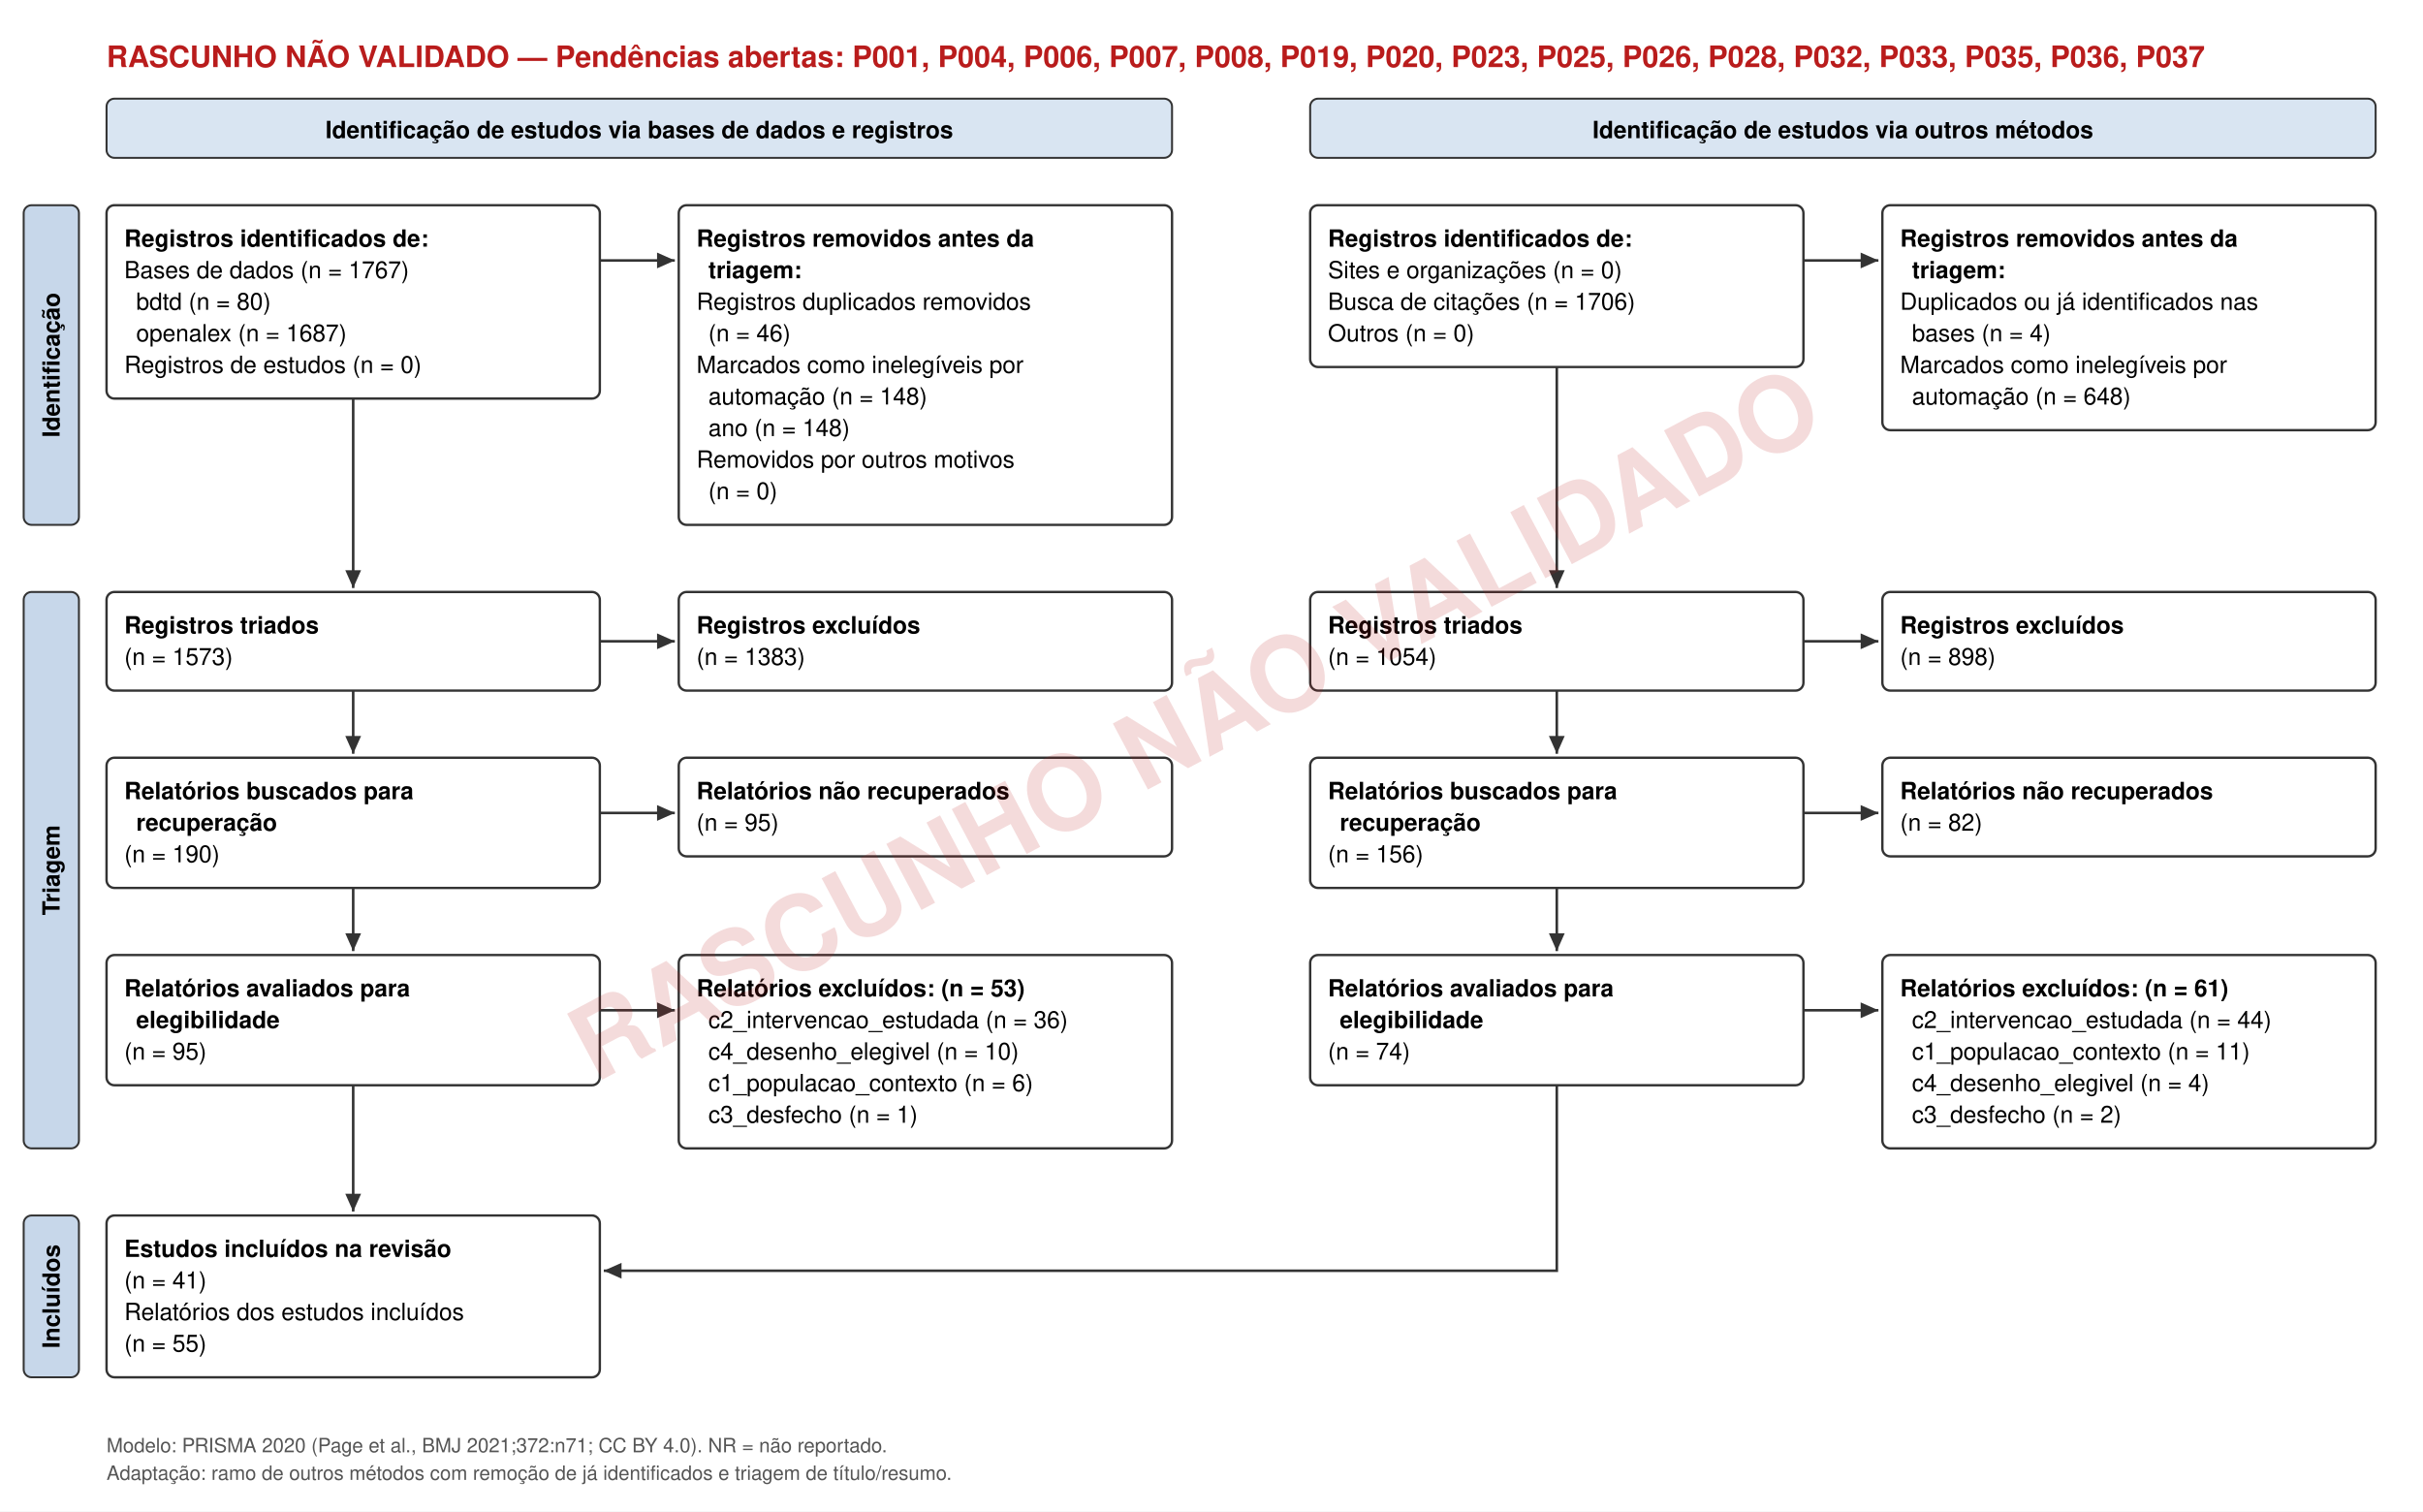
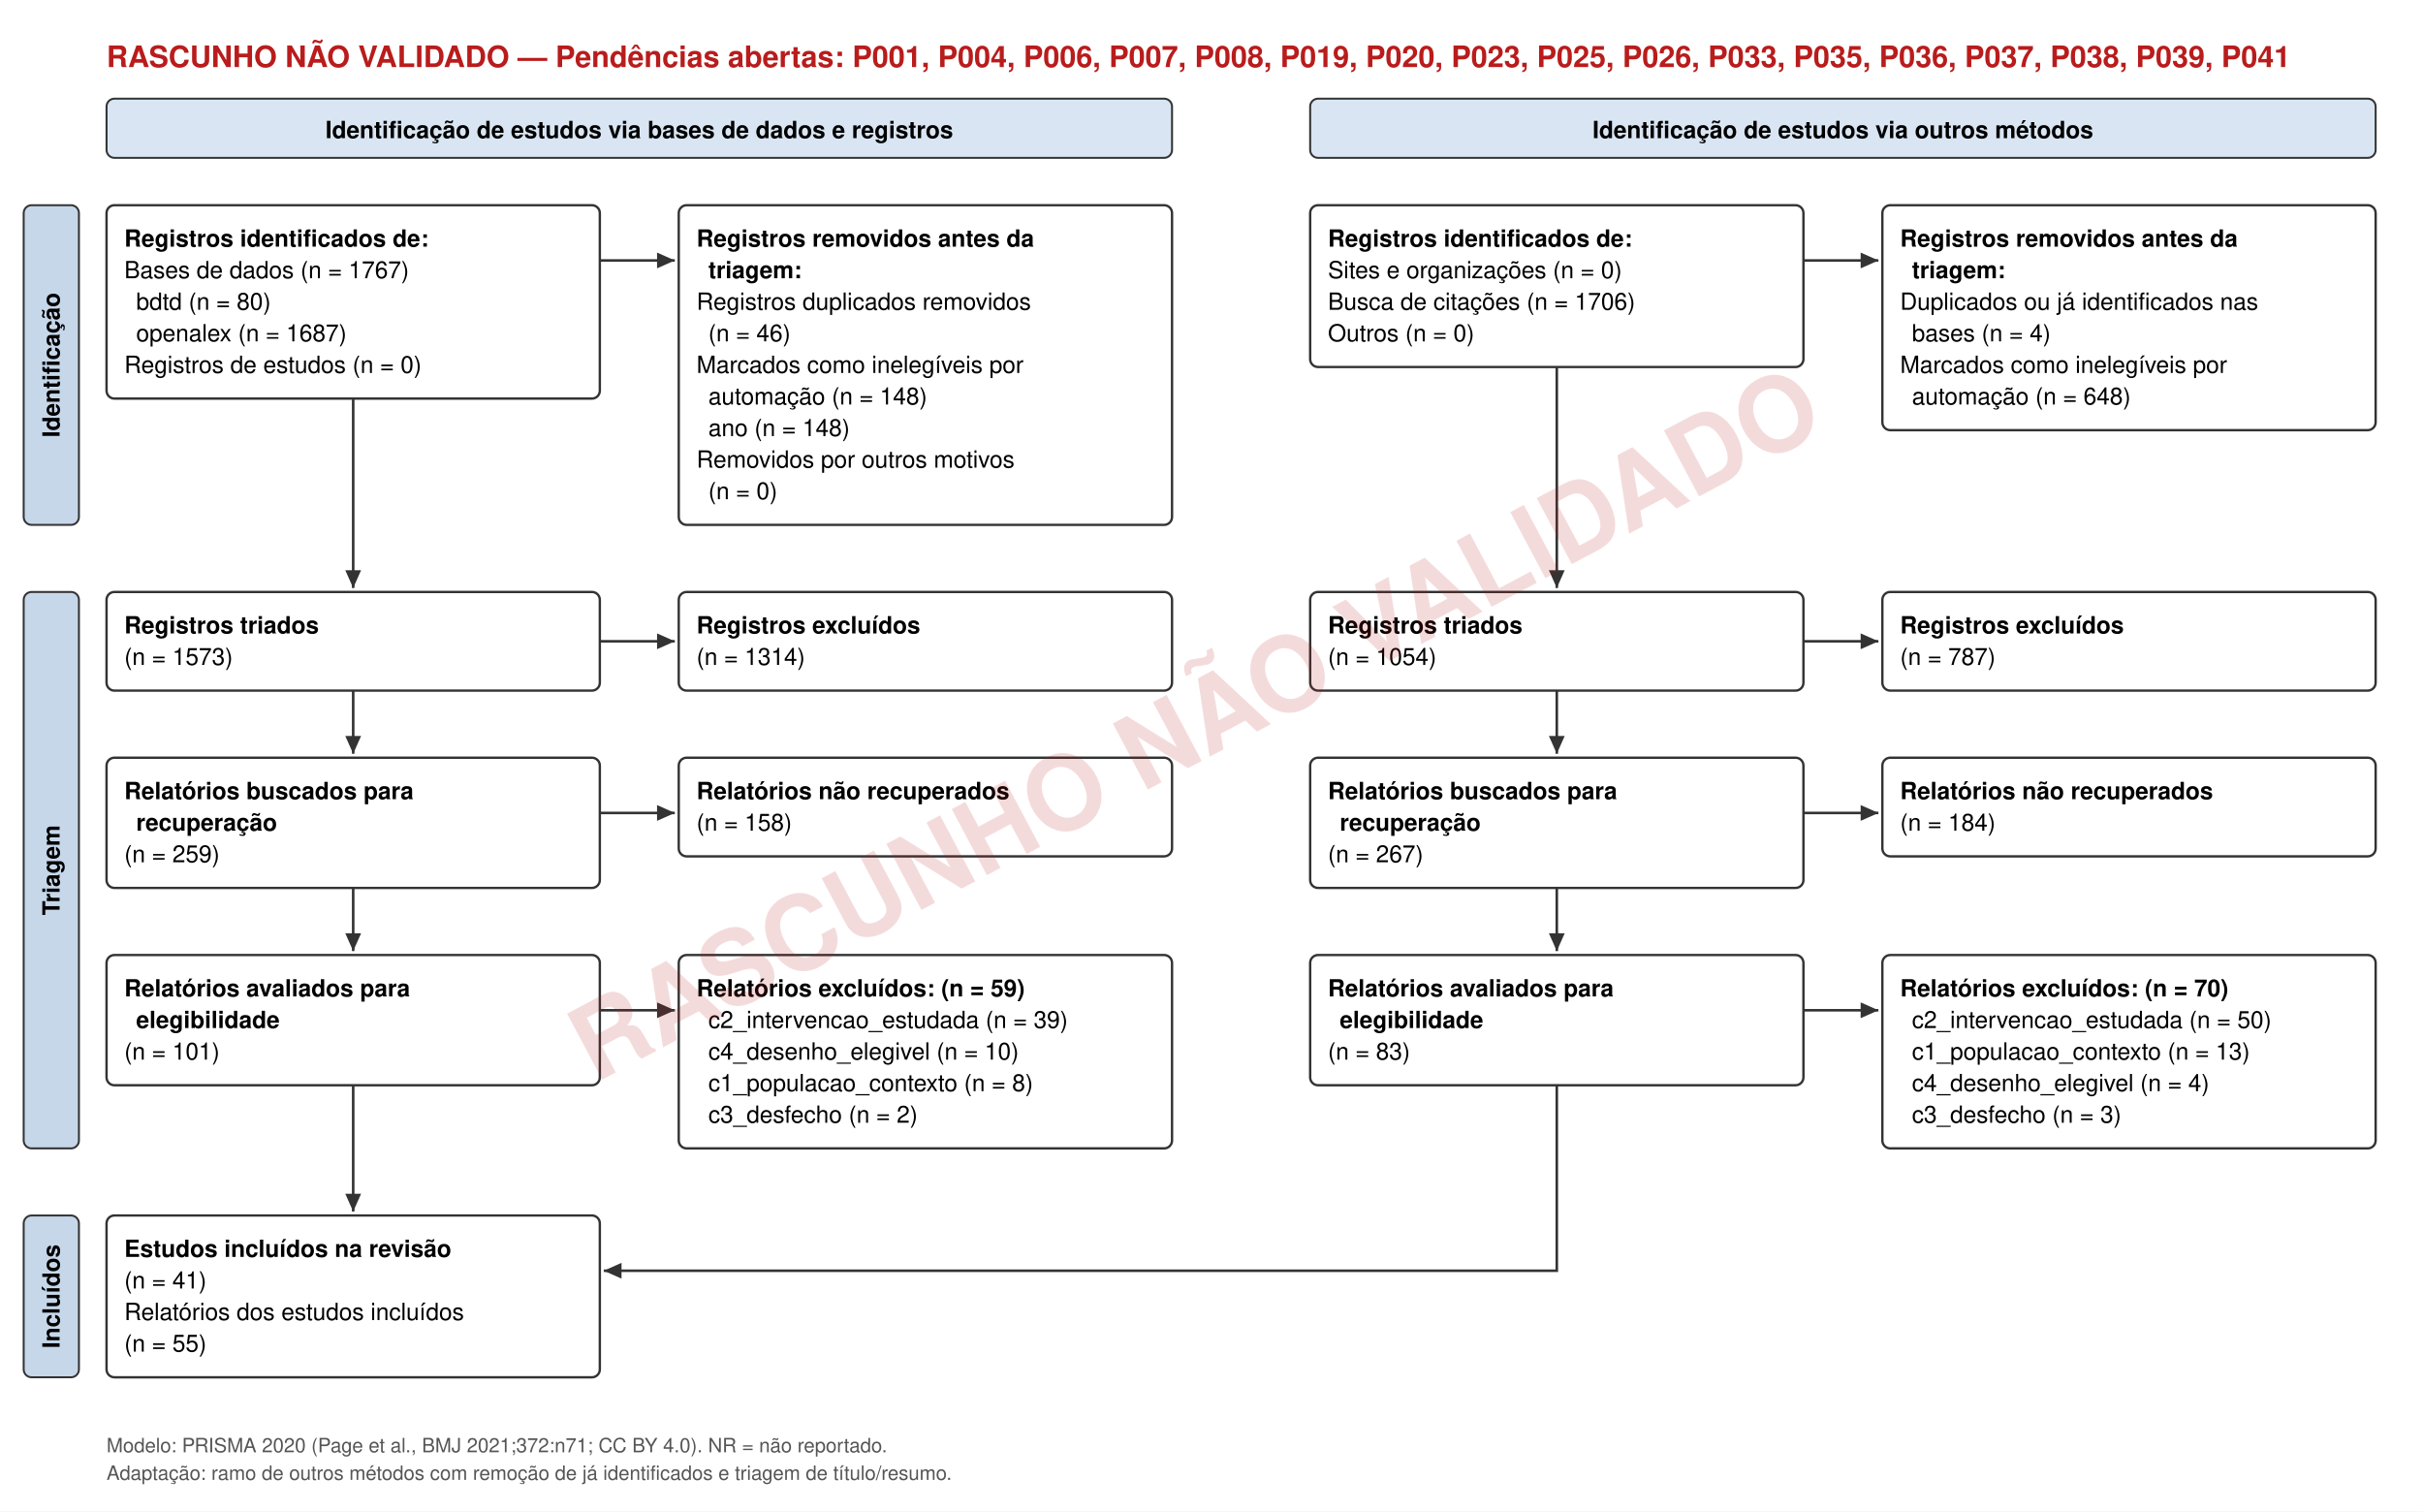
<svg xmlns="http://www.w3.org/2000/svg" width="1228" height="766" viewBox="0 0 1228 766" font-family="Helvetica, Arial, sans-serif" font-size="12">
  <rect x="0" y="0" width="1228" height="766" fill="#ffffff" />
-   <text x="54" y="34" font-size="15" font-weight="bold" fill="#b91c1c">RASCUNHO NÃO VALIDADO — Pendências abertas: P001, P004, P006, P007, P008, P019, P020, P023, P025, P026, P028, P032, P033, P035, P036, P037</text>
+   <text x="54" y="34" font-size="15" font-weight="bold" fill="#b91c1c">RASCUNHO NÃO VALIDADO — Pendências abertas: P001, P004, P006, P007, P008, P019, P020, P023, P025, P026, P033, P035, P036, P037, P038, P039, P041</text>
  <rect x="54" y="50" width="540" height="30" rx="4" fill="#d9e5f2" stroke="#333" />
  <text x="324.0" y="70" text-anchor="middle" font-weight="bold">Identificação de estudos via bases de dados e registros</text>
  <rect x="664" y="50" width="540" height="30" rx="4" fill="#d9e5f2" stroke="#333" />
  <text x="934.0" y="70" text-anchor="middle" font-weight="bold">Identificação de estudos via outros métodos</text>
  <rect x="12" y="104" width="28" height="162" rx="4" fill="#c7d7ea" stroke="#333" />
  <text x="26" y="185.0" text-anchor="middle" font-weight="bold" transform="rotate(-90 26 185.0)" dominant-baseline="middle">Identificação</text>
  <rect x="12" y="300" width="28" height="282" rx="4" fill="#c7d7ea" stroke="#333" />
  <text x="26" y="441.0" text-anchor="middle" font-weight="bold" transform="rotate(-90 26 441.0)" dominant-baseline="middle">Triagem</text>
  <rect x="12" y="616" width="28" height="82" rx="4" fill="#c7d7ea" stroke="#333" />
  <text x="26" y="657.0" text-anchor="middle" font-weight="bold" transform="rotate(-90 26 657.0)" dominant-baseline="middle">Incluídos</text>
  <rect x="54" y="104" width="250" height="98" rx="4" fill="#ffffff" stroke="#333" stroke-width="1.2" />
  <text x="63" y="125" font-weight="bold">Registros identificados de:</text>
  <text x="63" y="141">Bases de dados (n = 1767)</text>
  <text x="69" y="157">bdtd (n = 80)</text>
  <text x="69" y="173">openalex (n = 1687)</text>
  <text x="63" y="189">Registros de estudos (n = 0)</text>
  <rect x="344" y="104" width="250" height="162" rx="4" fill="#ffffff" stroke="#333" stroke-width="1.2" />
  <text x="353" y="125" font-weight="bold">Registros removidos antes da</text>
  <text x="359" y="141" font-weight="bold">triagem:</text>
  <text x="353" y="157">Registros duplicados removidos</text>
  <text x="359" y="173">(n = 46)</text>
  <text x="353" y="189">Marcados como inelegíveis por</text>
  <text x="359" y="205">automação (n = 148)</text>
  <text x="359" y="221">ano (n = 148)</text>
  <text x="353" y="237">Removidos por outros motivos</text>
  <text x="359" y="253">(n = 0)</text>
  <rect x="664" y="104" width="250" height="82" rx="4" fill="#ffffff" stroke="#333" stroke-width="1.2" />
  <text x="673" y="125" font-weight="bold">Registros identificados de:</text>
  <text x="673" y="141">Sites e organizações (n = 0)</text>
  <text x="673" y="157">Busca de citações (n = 1706)</text>
  <text x="673" y="173">Outros (n = 0)</text>
  <rect x="954" y="104" width="250" height="114" rx="4" fill="#ffffff" stroke="#333" stroke-width="1.2" />
  <text x="963" y="125" font-weight="bold">Registros removidos antes da</text>
  <text x="969" y="141" font-weight="bold">triagem:</text>
  <text x="963" y="157">Duplicados ou já identificados nas</text>
  <text x="969" y="173">bases (n = 4)</text>
  <text x="963" y="189">Marcados como inelegíveis por</text>
  <text x="969" y="205">automação (n = 648)</text>
  <rect x="54" y="300" width="250" height="50" rx="4" fill="#ffffff" stroke="#333" stroke-width="1.2" />
  <text x="63" y="321" font-weight="bold">Registros triados</text>
  <text x="63" y="337">(n = 1573)</text>
  <rect x="344" y="300" width="250" height="50" rx="4" fill="#ffffff" stroke="#333" stroke-width="1.2" />
  <text x="353" y="321" font-weight="bold">Registros excluídos</text>
-   <text x="353" y="337">(n = 1383)</text>
+   <text x="353" y="337">(n = 1314)</text>
  <rect x="664" y="300" width="250" height="50" rx="4" fill="#ffffff" stroke="#333" stroke-width="1.2" />
  <text x="673" y="321" font-weight="bold">Registros triados</text>
  <text x="673" y="337">(n = 1054)</text>
  <rect x="954" y="300" width="250" height="50" rx="4" fill="#ffffff" stroke="#333" stroke-width="1.2" />
  <text x="963" y="321" font-weight="bold">Registros excluídos</text>
-   <text x="963" y="337">(n = 898)</text>
+   <text x="963" y="337">(n = 787)</text>
  <rect x="54" y="384" width="250" height="66" rx="4" fill="#ffffff" stroke="#333" stroke-width="1.2" />
  <text x="63" y="405" font-weight="bold">Relatórios buscados para</text>
  <text x="69" y="421" font-weight="bold">recuperação</text>
-   <text x="63" y="437">(n = 190)</text>
+   <text x="63" y="437">(n = 259)</text>
  <rect x="344" y="384" width="250" height="50" rx="4" fill="#ffffff" stroke="#333" stroke-width="1.2" />
  <text x="353" y="405" font-weight="bold">Relatórios não recuperados</text>
-   <text x="353" y="421">(n = 95)</text>
+   <text x="353" y="421">(n = 158)</text>
  <rect x="664" y="384" width="250" height="66" rx="4" fill="#ffffff" stroke="#333" stroke-width="1.2" />
  <text x="673" y="405" font-weight="bold">Relatórios buscados para</text>
  <text x="679" y="421" font-weight="bold">recuperação</text>
-   <text x="673" y="437">(n = 156)</text>
+   <text x="673" y="437">(n = 267)</text>
  <rect x="954" y="384" width="250" height="50" rx="4" fill="#ffffff" stroke="#333" stroke-width="1.2" />
  <text x="963" y="405" font-weight="bold">Relatórios não recuperados</text>
-   <text x="963" y="421">(n = 82)</text>
+   <text x="963" y="421">(n = 184)</text>
  <rect x="54" y="484" width="250" height="66" rx="4" fill="#ffffff" stroke="#333" stroke-width="1.2" />
  <text x="63" y="505" font-weight="bold">Relatórios avaliados para</text>
  <text x="69" y="521" font-weight="bold">elegibilidade</text>
-   <text x="63" y="537">(n = 95)</text>
+   <text x="63" y="537">(n = 101)</text>
  <rect x="344" y="484" width="250" height="98" rx="4" fill="#ffffff" stroke="#333" stroke-width="1.2" />
-   <text x="353" y="505" font-weight="bold">Relatórios excluídos: (n = 53)</text>
-   <text x="359" y="521">c2_intervencao_estudada (n = 36)</text>
+   <text x="353" y="505" font-weight="bold">Relatórios excluídos: (n = 59)</text>
+   <text x="359" y="521">c2_intervencao_estudada (n = 39)</text>
  <text x="359" y="537">c4_desenho_elegivel (n = 10)</text>
-   <text x="359" y="553">c1_populacao_contexto (n = 6)</text>
-   <text x="359" y="569">c3_desfecho (n = 1)</text>
+   <text x="359" y="553">c1_populacao_contexto (n = 8)</text>
+   <text x="359" y="569">c3_desfecho (n = 2)</text>
  <rect x="664" y="484" width="250" height="66" rx="4" fill="#ffffff" stroke="#333" stroke-width="1.2" />
  <text x="673" y="505" font-weight="bold">Relatórios avaliados para</text>
  <text x="679" y="521" font-weight="bold">elegibilidade</text>
-   <text x="673" y="537">(n = 74)</text>
+   <text x="673" y="537">(n = 83)</text>
  <rect x="954" y="484" width="250" height="98" rx="4" fill="#ffffff" stroke="#333" stroke-width="1.2" />
-   <text x="963" y="505" font-weight="bold">Relatórios excluídos: (n = 61)</text>
-   <text x="969" y="521">c2_intervencao_estudada (n = 44)</text>
-   <text x="969" y="537">c1_populacao_contexto (n = 11)</text>
+   <text x="963" y="505" font-weight="bold">Relatórios excluídos: (n = 70)</text>
+   <text x="969" y="521">c2_intervencao_estudada (n = 50)</text>
+   <text x="969" y="537">c1_populacao_contexto (n = 13)</text>
  <text x="969" y="553">c4_desenho_elegivel (n = 4)</text>
-   <text x="969" y="569">c3_desfecho (n = 2)</text>
+   <text x="969" y="569">c3_desfecho (n = 3)</text>
  <rect x="54" y="616" width="250" height="82" rx="4" fill="#ffffff" stroke="#333" stroke-width="1.2" />
  <text x="63" y="637" font-weight="bold">Estudos incluídos na revisão</text>
  <text x="63" y="653">(n = 41)</text>
  <text x="63" y="669">Relatórios dos estudos incluídos</text>
  <text x="63" y="685">(n = 55)</text>
  <line x1="179.0" y1="202" x2="179.0" y2="298" stroke="#333" stroke-width="1.3" />
  <path d="M179.0,298.0 L175.0,289.0 L183.0,289.0 z" fill="#333" />
  <line x1="179.0" y1="350" x2="179.0" y2="382" stroke="#333" stroke-width="1.3" />
  <path d="M179.0,382.0 L175.0,373.0 L183.0,373.0 z" fill="#333" />
  <line x1="179.0" y1="450" x2="179.0" y2="482" stroke="#333" stroke-width="1.3" />
  <path d="M179.0,482.0 L175.0,473.0 L183.0,473.0 z" fill="#333" />
  <line x1="179.0" y1="550" x2="179.0" y2="614" stroke="#333" stroke-width="1.3" />
  <path d="M179.0,614.0 L175.0,605.0 L183.0,605.0 z" fill="#333" />
  <line x1="304" y1="132" x2="342" y2="132" stroke="#333" stroke-width="1.3" />
  <path d="M342.0,132.0 L333.0,136.0 L333.0,128.0 z" fill="#333" />
  <line x1="304" y1="325.0" x2="342" y2="325.0" stroke="#333" stroke-width="1.3" />
  <path d="M342.0,325.0 L333.0,329.0 L333.0,321.0 z" fill="#333" />
  <line x1="304" y1="412" x2="342" y2="412" stroke="#333" stroke-width="1.3" />
  <path d="M342.0,412.0 L333.0,416.0 L333.0,408.0 z" fill="#333" />
  <line x1="304" y1="512" x2="342" y2="512" stroke="#333" stroke-width="1.3" />
  <path d="M342.0,512.0 L333.0,516.0 L333.0,508.0 z" fill="#333" />
  <line x1="914" y1="132" x2="952" y2="132" stroke="#333" stroke-width="1.3" />
  <path d="M952.0,132.0 L943.0,136.0 L943.0,128.0 z" fill="#333" />
  <line x1="789.0" y1="186" x2="789.0" y2="298" stroke="#333" stroke-width="1.3" />
  <path d="M789.0,298.0 L785.0,289.0 L793.0,289.0 z" fill="#333" />
  <line x1="789.0" y1="350" x2="789.0" y2="382" stroke="#333" stroke-width="1.3" />
  <path d="M789.0,382.0 L785.0,373.0 L793.0,373.0 z" fill="#333" />
  <line x1="914" y1="325.0" x2="952" y2="325.0" stroke="#333" stroke-width="1.3" />
  <path d="M952.0,325.0 L943.0,329.0 L943.0,321.0 z" fill="#333" />
  <line x1="789.0" y1="450" x2="789.0" y2="482" stroke="#333" stroke-width="1.3" />
  <path d="M789.0,482.0 L785.0,473.0 L793.0,473.0 z" fill="#333" />
  <line x1="914" y1="412" x2="952" y2="412" stroke="#333" stroke-width="1.3" />
  <path d="M952.0,412.0 L943.0,416.0 L943.0,408.0 z" fill="#333" />
  <line x1="914" y1="512" x2="952" y2="512" stroke="#333" stroke-width="1.3" />
  <path d="M952.0,512.0 L943.0,516.0 L943.0,508.0 z" fill="#333" />
  <polyline points="789.0,550 789.0,644 306,644" fill="none" stroke="#333" stroke-width="1.3" />
  <path d="M306.0,644.0 L315.0,640.0 L315.0,648.0 z" fill="#333" />
  <text x="54" y="736" font-size="10" fill="#555">Modelo: PRISMA 2020 (Page et al., BMJ 2021;372:n71; CC BY 4.0). NR = não reportado.</text>
  <text x="54" y="750" font-size="10" fill="#555">Adaptação: ramo de outros métodos com remoção de já identificados e triagem de título/resumo.</text>
  <g opacity="0.16">
    <text x="614.0" y="383.0" text-anchor="middle" font-size="52" font-weight="bold" fill="#b91c1c" transform="rotate(-28 614.0 383.0)">RASCUNHO NÃO VALIDADO</text>
  </g>
</svg>
